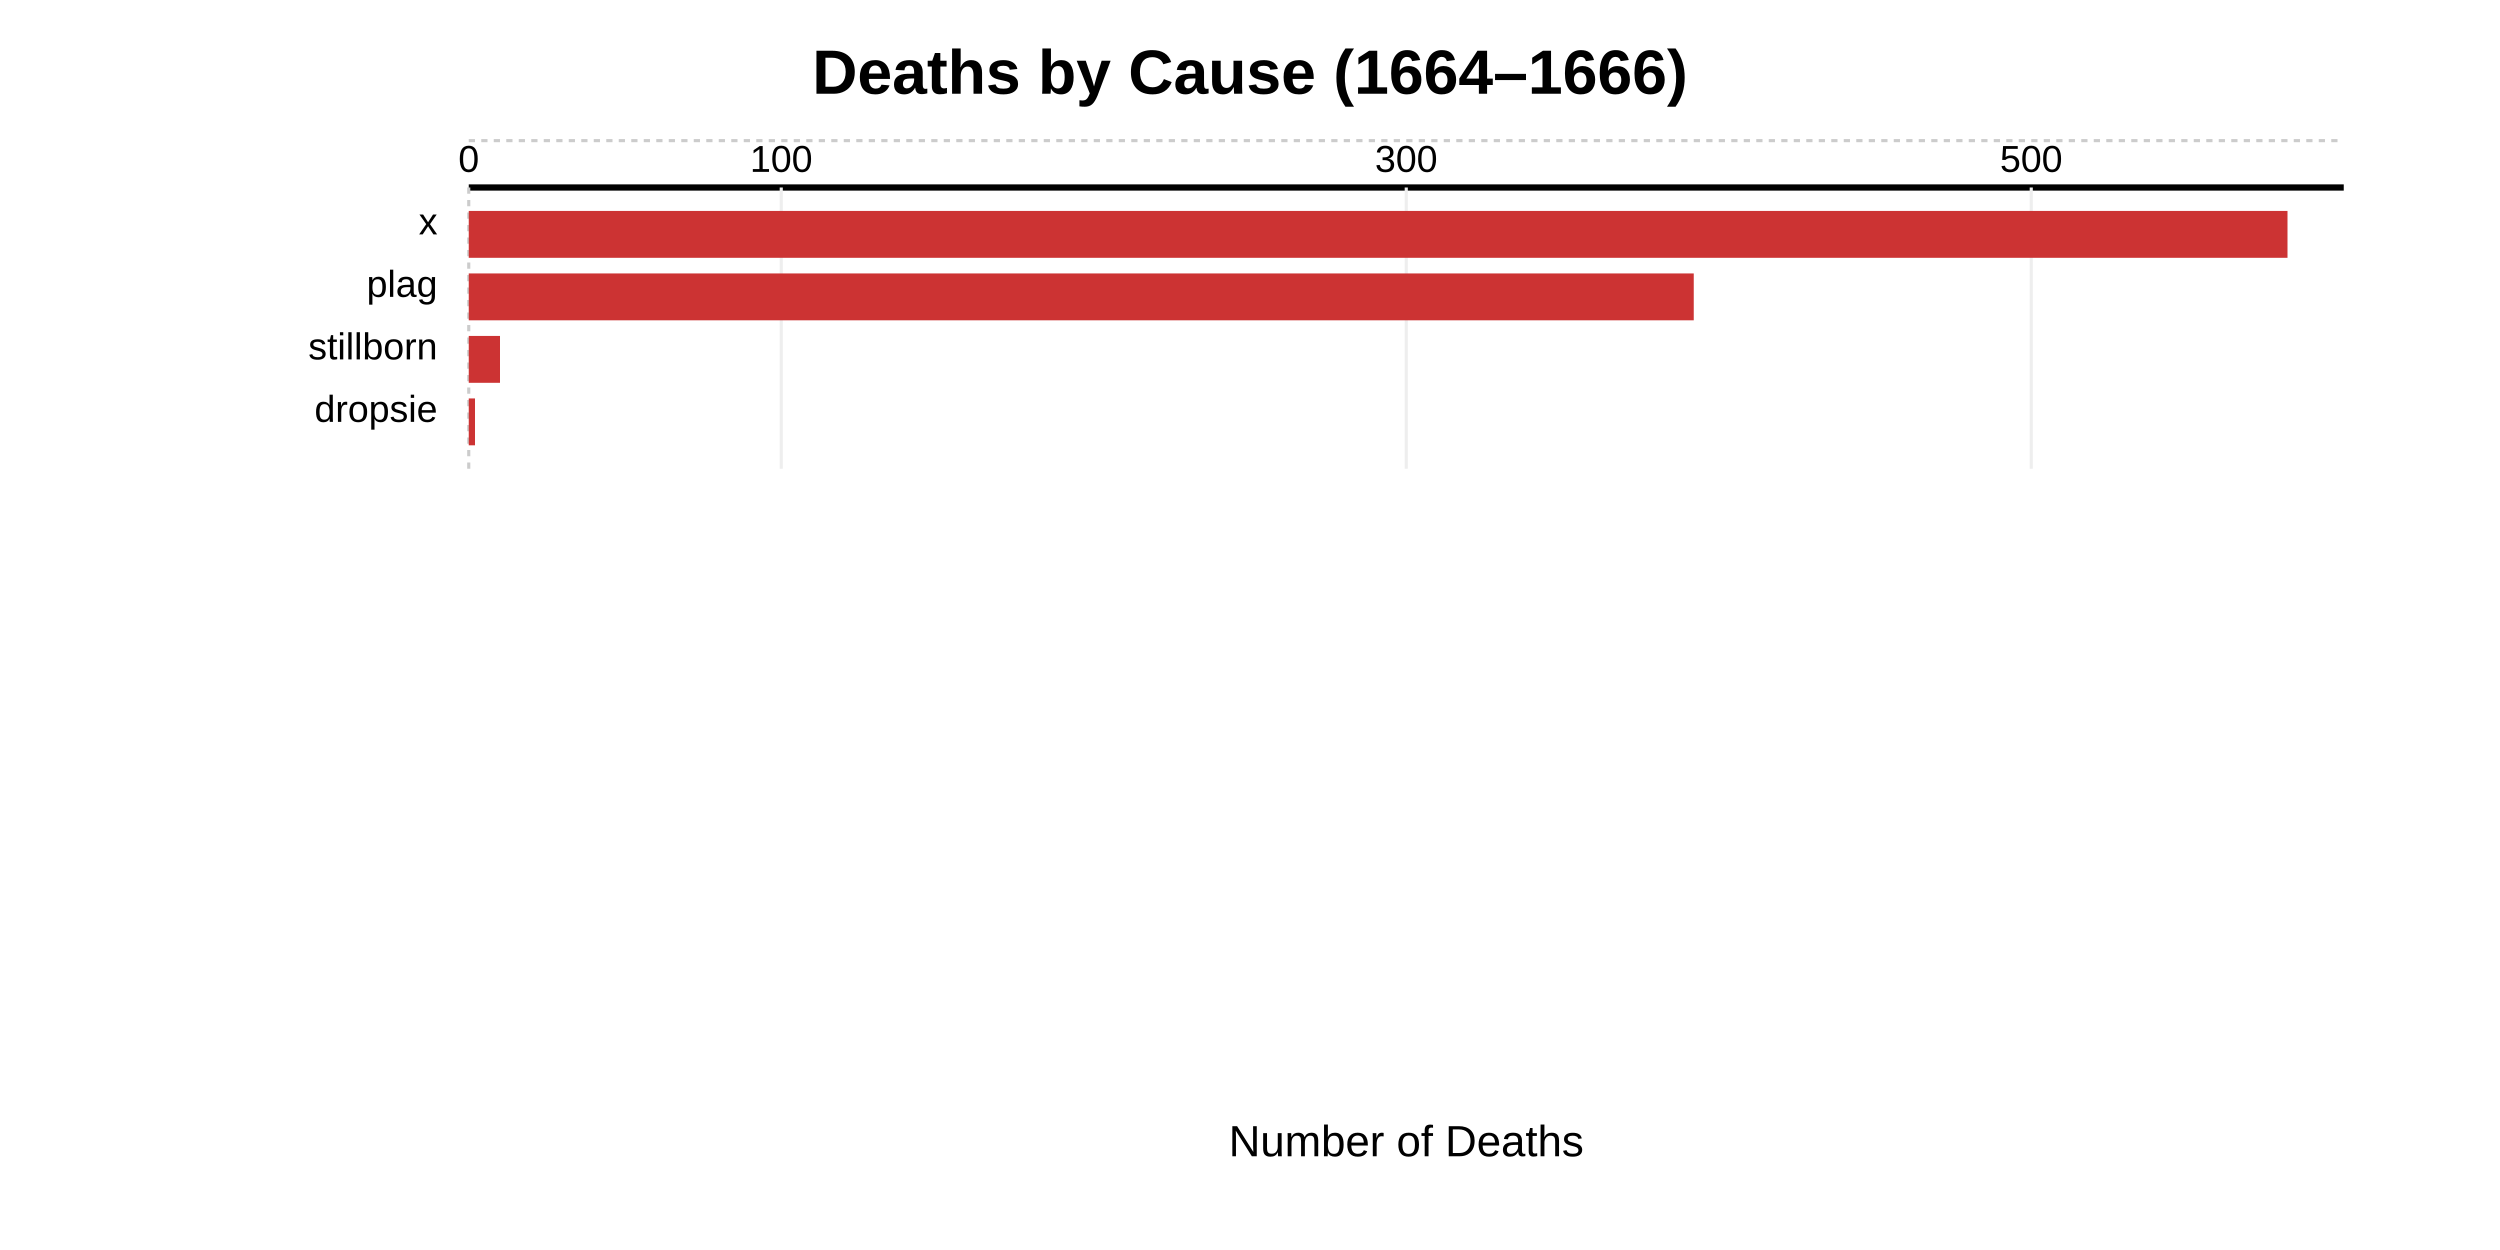
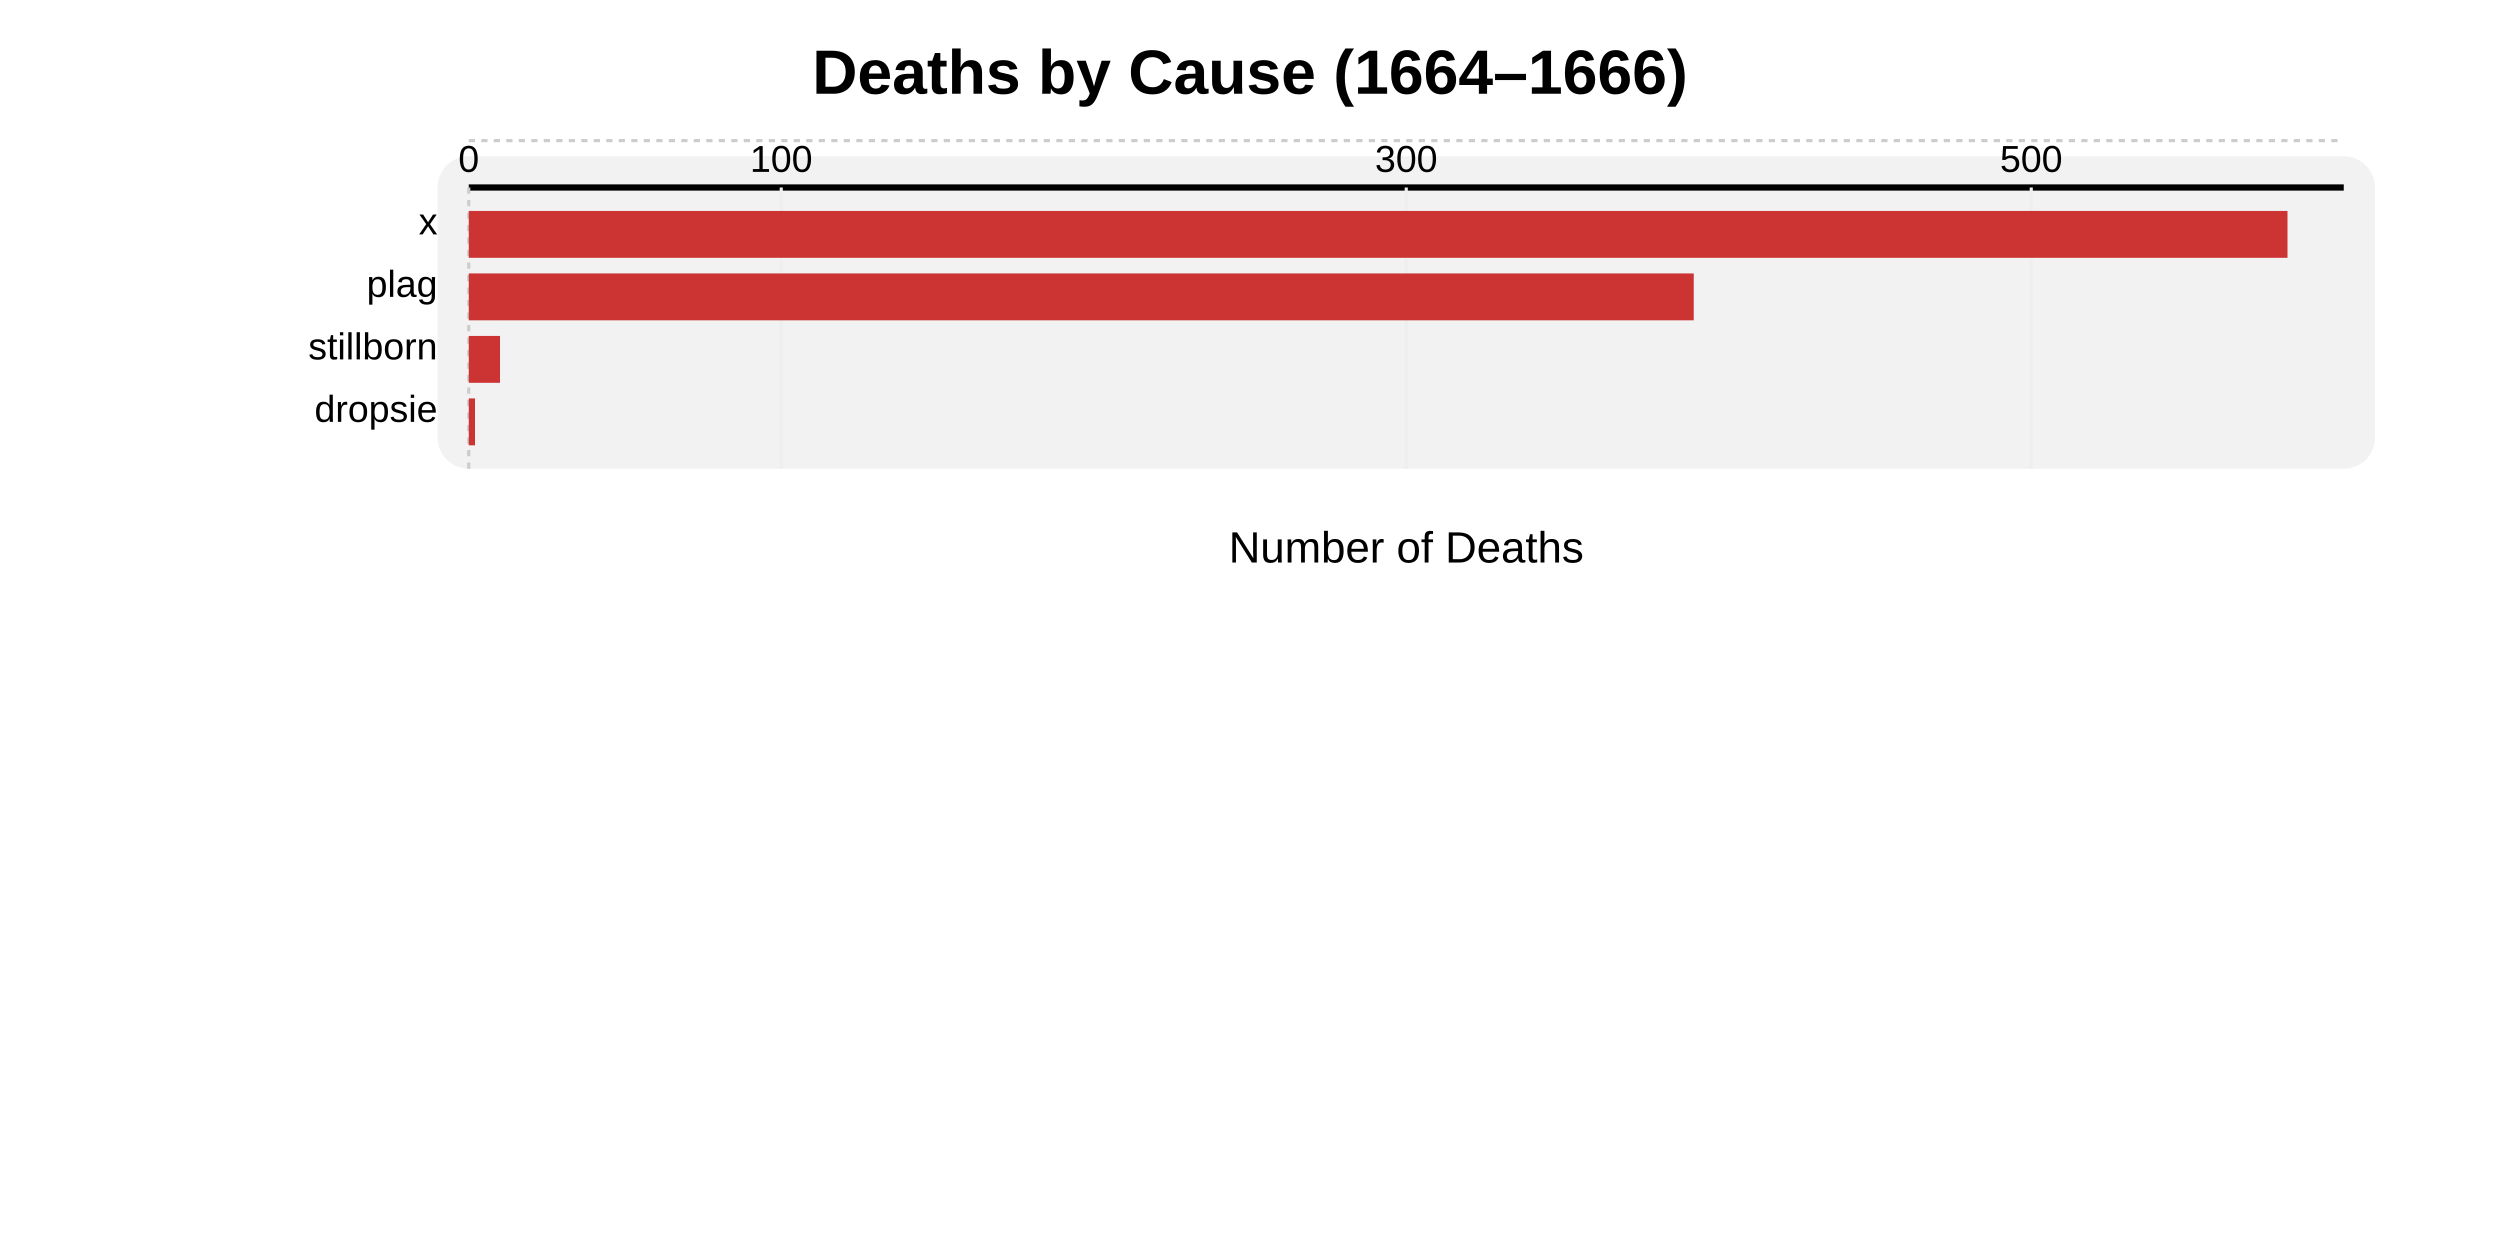
<svg xmlns="http://www.w3.org/2000/svg" width="800" height="400">
  <text x="400" y="30" font-family="Arial" font-size="20" text-anchor="middle" font-weight="bold">
        Deaths by Cause (1664–1666)
    </text>
+   <rect x="140" y="50" width="620" height="100" fill="lightgray" fill-opacity="0.3" rx="10" ry="10" />
  <g transform="translate(150, 60)" font-family="Arial" font-size="12">
    <line x1="0" y1="0" x2="600" y2="0" stroke="black" stroke-width="2" />
    <line x1="0" y1="-15" x2="600" y2="-15" stroke="#ccc" stroke-dasharray="2,2" />
    <line x1="0" y1="0" x2="0" y2="90" stroke="#ccc" stroke-dasharray="2,2" />
    <line x1="100" y1="0" x2="100" y2="90" stroke="#eee" />
    <line x1="300" y1="0" x2="300" y2="90" stroke="#eee" />
    <line x1="500" y1="0" x2="500" y2="90" stroke="#eee" />
    <text x="0" y="-5" text-anchor="middle">0</text>
    <text x="100" y="-5" text-anchor="middle">100</text>
    <text x="300" y="-5" text-anchor="middle">300</text>
    <text x="500" y="-5" text-anchor="middle">500</text>
    <text x="-10" y="15" text-anchor="end">x</text>
    <line x1="0" y1="15" x2="582" y2="15" stroke="#cc3333" stroke-width="15" />
    <text x="-10" y="35" text-anchor="end">plag</text>
    <line x1="0" y1="35" x2="392" y2="35" stroke="#cc3333" stroke-width="15" />
    <text x="-10" y="55" text-anchor="end">stillborn</text>
    <line x1="0" y1="55" x2="10" y2="55" stroke="#cc3333" stroke-width="15" />
    <text x="-10" y="75" text-anchor="end">dropsie</text>
    <line x1="0" y1="75" x2="2" y2="75" stroke="#cc3333" stroke-width="15" />
  </g>
-   <text x="450" y="370" font-family="Arial" font-size="14" text-anchor="middle">
+   <text x="450" y="180" font-family="Arial" font-size="14" text-anchor="middle">
        Number of Deaths
    </text>
</svg>
